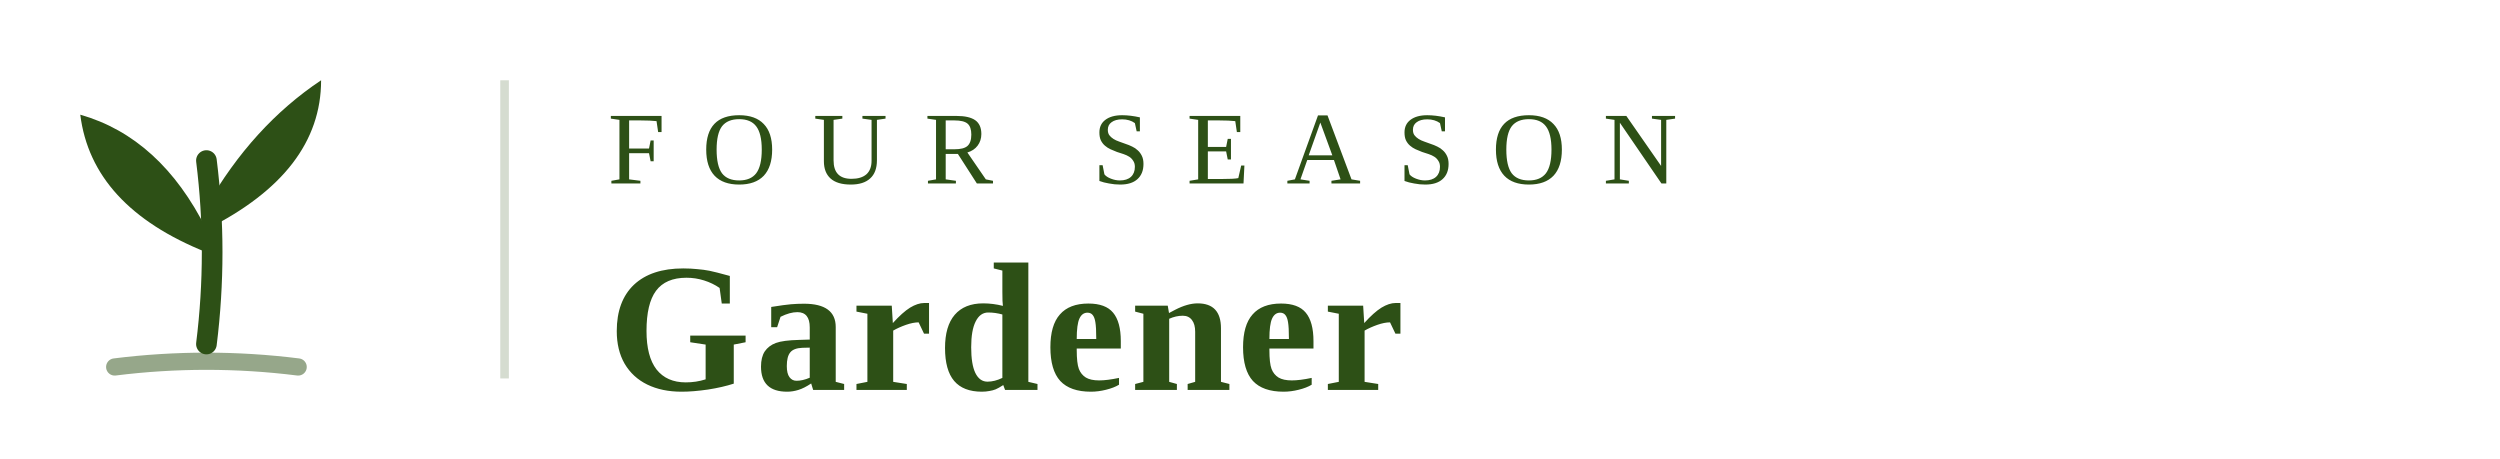
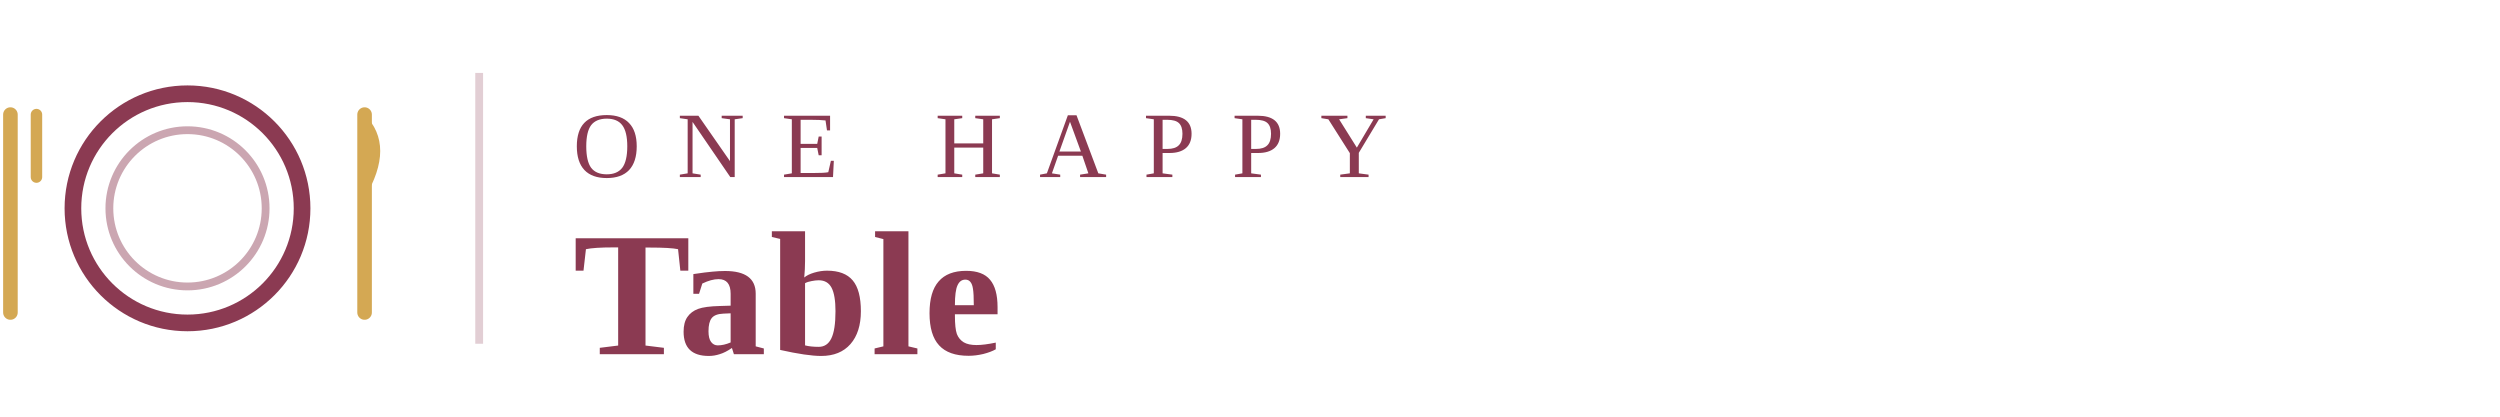
- <svg xmlns="http://www.w3.org/2000/svg" viewBox="0 0 218 40" width="218" height="40" role="img" aria-label="Four Season Gardener">
+ <svg xmlns="http://www.w3.org/2000/svg" viewBox="0 0 240 40" width="240" height="40" role="img" aria-label="One Happy Table">
  <g transform="translate(18,20)">
-     <path d="M0,10 Q1,2 0,-6" stroke="#2D5016" stroke-width="1.8" fill="none" stroke-linecap="round" />
-     <path d="M0,2 Q-10,-2 -11,-10 Q-4,-8 0,0Z" fill="#2D5016" />
-     <path d="M0,0 Q10,-5 10,-13 Q4,-9 0,-2Z" fill="#2D5016" />
-     <path d="M-8,12 Q0,11 8,12" stroke="#2D5016" stroke-width="1.5" fill="none" stroke-linecap="round" opacity="0.5" />
+     <circle cx="0" cy="0" r="11" fill="none" stroke="#8B3A52" stroke-width="1.6" />
+     <circle cx="0" cy="0" r="7.5" fill="none" stroke="#8B3A52" stroke-width="0.75" opacity="0.45" />
+     <line x1="-17" y1="-9" x2="-17" y2="10" stroke="#D4A853" stroke-width="1.4" stroke-linecap="round" />
+     <line x1="-19.5" y1="-9" x2="-19.5" y2="-3" stroke="#D4A853" stroke-width="1.1" stroke-linecap="round" />
+     <line x1="-17" y1="-9" x2="-17" y2="-3" stroke="#D4A853" stroke-width="1.1" stroke-linecap="round" />
+     <line x1="-14.5" y1="-9" x2="-14.5" y2="-3" stroke="#D4A853" stroke-width="1.1" stroke-linecap="round" />
+     <line x1="17" y1="-9" x2="17" y2="10" stroke="#D4A853" stroke-width="1.4" stroke-linecap="round" />
+     <path d="M17,-9 Q20,-6 17,-1" fill="#D4A853" stroke="none" />
  </g>
-   <line x1="44" y1="7" x2="44" y2="33" stroke="#2D5016" stroke-width="0.75" opacity="0.2" />
-   <text x="53" y="16" font-family="Georgia,'Times New Roman',serif" font-size="9" font-weight="400" letter-spacing="3.2" fill="#2D5016">FOUR SEASON</text>
-   <text x="53" y="34" font-family="Georgia,'Times New Roman',serif" font-size="16" font-weight="700" letter-spacing="0.4" fill="#2D5016">Gardener</text>
+   <line x1="46" y1="7" x2="46" y2="33" stroke="#8B3A52" stroke-width="0.75" opacity="0.25" />
+   <text x="55" y="17" font-family="Georgia,'Times New Roman',serif" font-size="9" font-weight="400" letter-spacing="3.5" fill="#8B3A52">ONE HAPPY</text>
+   <text x="55" y="34" font-family="Georgia,'Times New Roman',serif" font-size="17" font-weight="700" letter-spacing="0.3" fill="#8B3A52">Table</text>
</svg>
